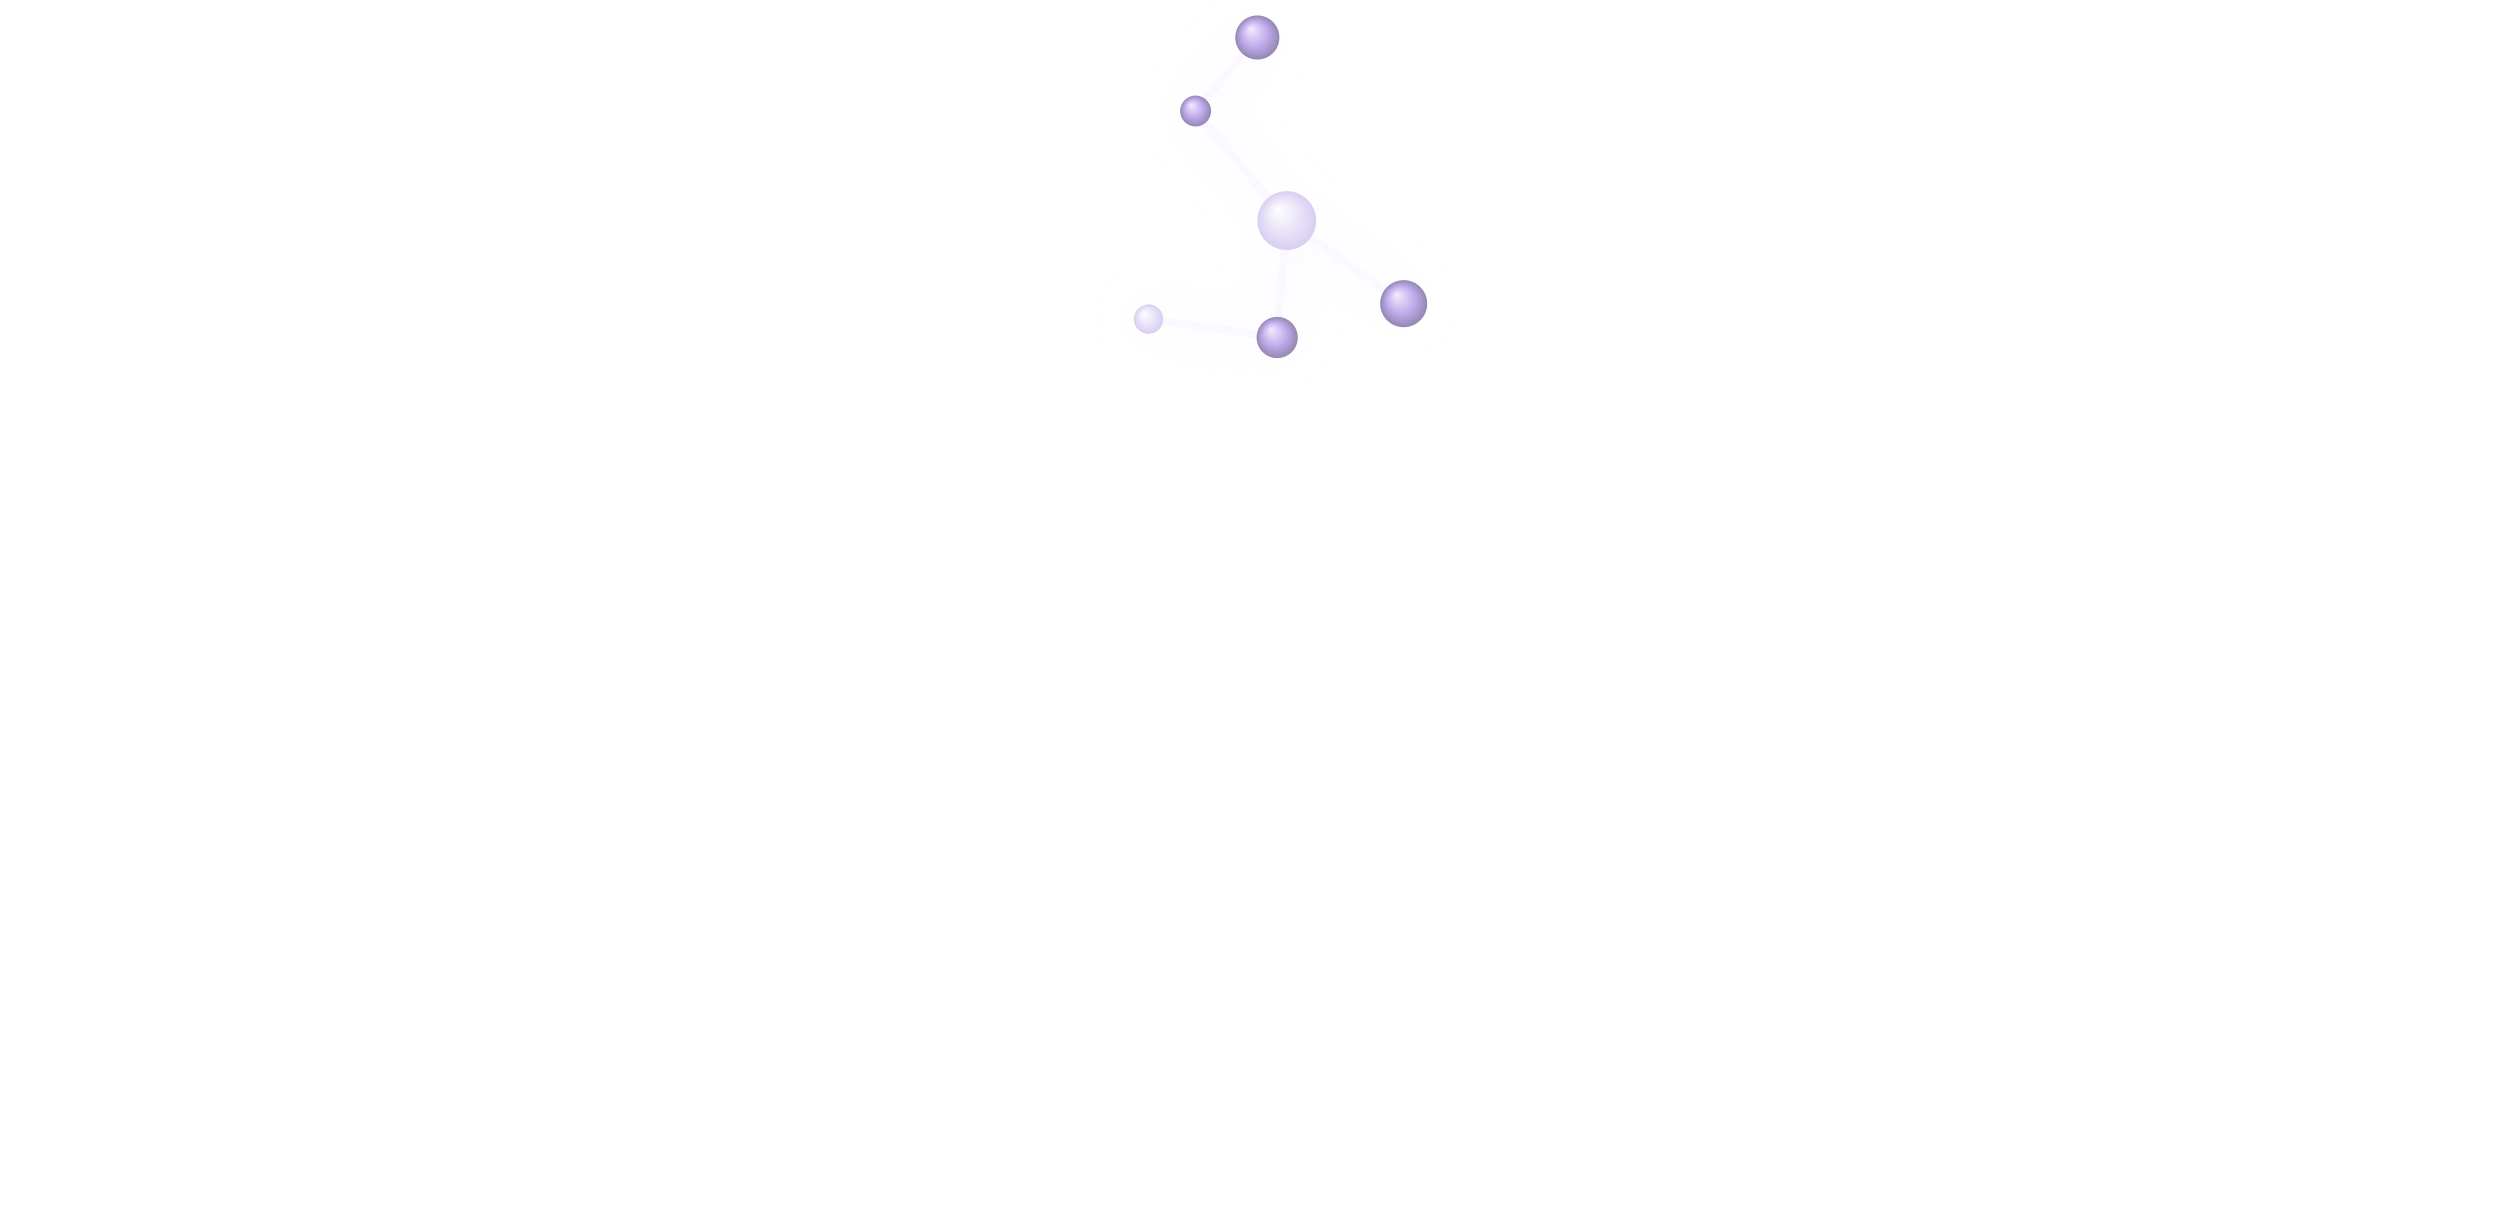
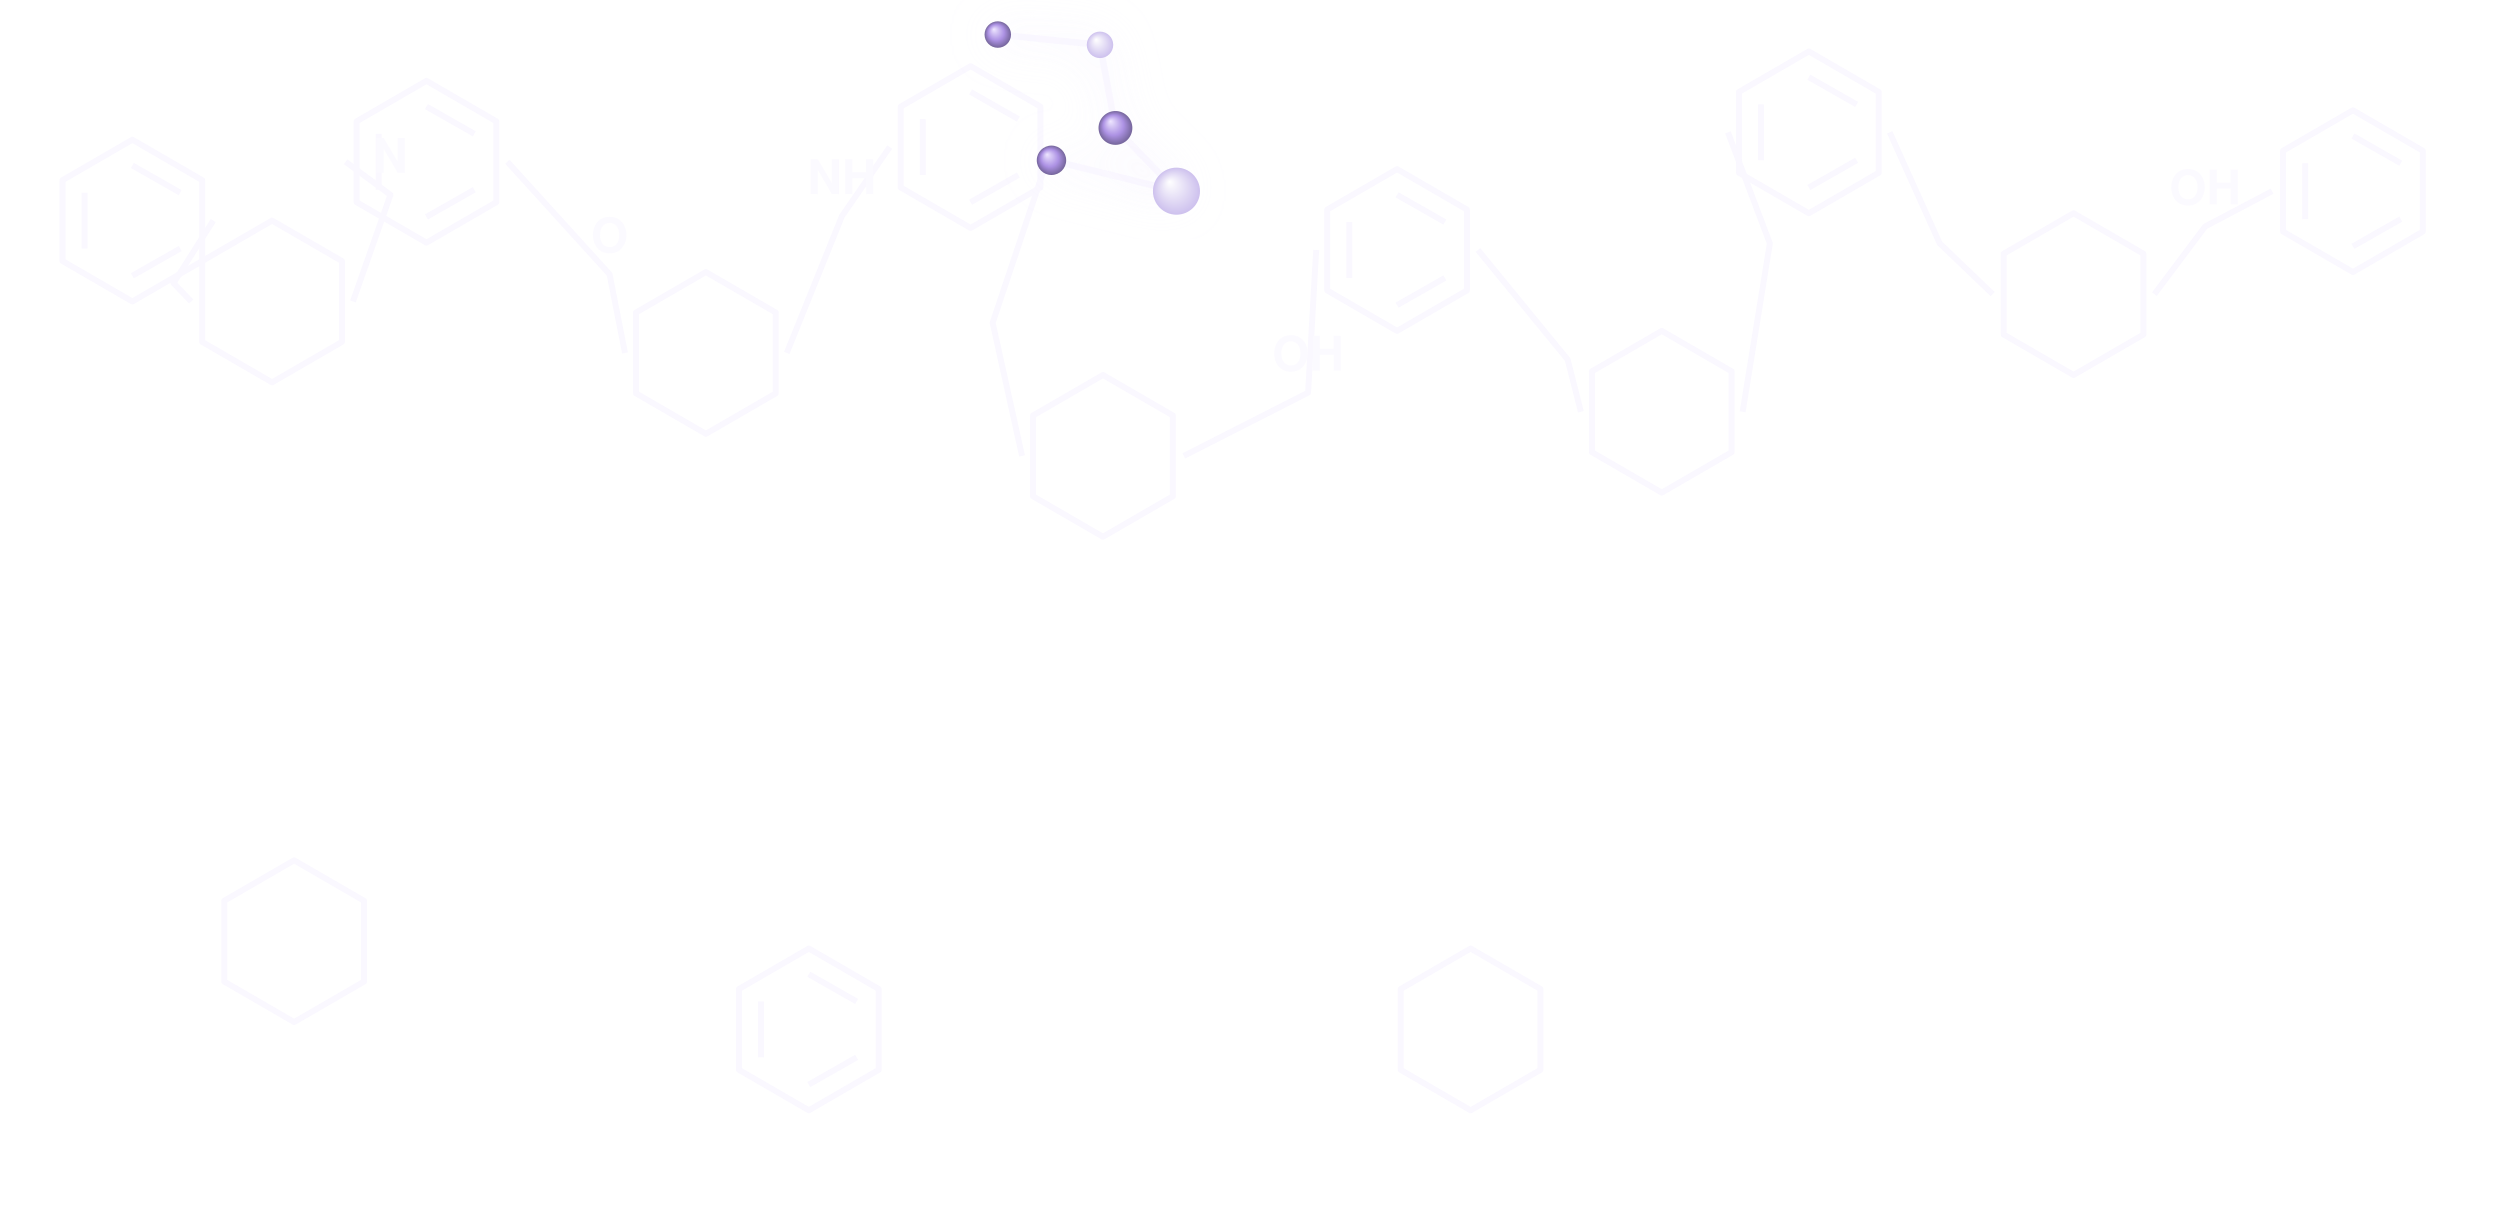
<svg xmlns="http://www.w3.org/2000/svg" viewBox="0 0 340 164" preserveAspectRatio="xMidYMax slice">
  <defs>
    <radialGradient id="w" fx=".35" fy=".3">
      <stop offset="0" stop-color="#FFFFFF" />
      <stop offset="1" stop-color="#B8A6E6" />
    </radialGradient>
    <radialGradient id="b" fx=".35" fy=".3">
      <stop offset="0" stop-color="#E7DCFF" />
      <stop offset=".6" stop-color="#8A64D8" />
      <stop offset="1" stop-color="#3A2470" />
    </radialGradient>
    <filter id="b2" x="-30%" y="-30%" width="160%" height="160%">
      <feGaussianBlur stdDeviation="3" />
    </filter>
  </defs>
-   <g opacity=".55">
-     <g stroke="#E6DDFB" stroke-opacity=".9" stroke-width="2.9" stroke-linecap="round" filter="url(#b2)" opacity="0.3">
-       <path d="M175 30L173.7 45.9" />
-       <path d="M175 30L162.6 15.1" />
-       <path d="M173.7 45.9L156.2 43.4" />
-       <path d="M175 30L190.9 41.3" />
-       <path d="M162.6 15.1L171 5.1" />
+   <g opacity=".3">
+     <g fill="none" stroke="#EDE6FF" stroke-width=".8" stroke-linejoin="round">
+       <polygon points="27.5,35.5 18,41 8.5,35.5 8.5,24.5 18,19 27.5,24.5" />
+       <path d="M24.5 33.8L18 37.5" />
+       <path d="M11.5 33.8L11.5 26.2" />
+       <path d="M18 22.5L24.5 26.2" />
+       <path d="M29 30L23.6 38.5L26 41" />
+       <polygon points="46.5,46.5 37,52 27.5,46.5 27.5,35.5 37,30 46.5,35.5" />
+       <path d="M48 41L53.1 26.5L47 22" />
+       <polygon points="67.5,27.5 58,33 48.5,27.5 48.5,16.5 58,11 67.5,16.5" />
+       <path d="M64.5 25.8L58 29.5" />
+       <path d="M51.5 25.8L51.5 18.2" />
+       <path d="M58 14.5L64.5 18.2" />
+       <path d="M69 22L82.9 37.3L85 48" />
+       <polygon points="105.5,53.5 96,59 86.5,53.5 86.5,42.5 96,37 105.5,42.5" />
+       <path d="M107 48L114.5 29.4L121 20" />
+       <polygon points="141.5,25.5 132,31 122.5,25.5 122.5,14.5 132,9 141.5,14.5" />
+       <path d="M138.5 23.8L132 27.5" />
+       <path d="M125.5 23.8L125.5 16.2" />
+       <path d="M132 12.5L138.5 16.2" />
+       <path d="M143 20L135 43.9L139 62" />
+       <polygon points="159.5,67.5 150,73 140.5,67.5 140.5,56.5 150,51 159.5,56.5" />
+       <path d="M161 62L177.9 53.4L179 34" />
+       <polygon points="199.5,39.5 190,45 180.5,39.5 180.5,28.5 190,23 199.5,28.5" />
+       <path d="M196.5 37.8L190 41.5" />
+       <path d="M183.5 37.8L183.5 30.2" />
+       <path d="M190 26.5L196.5 30.2" />
+       <path d="M201 34L213.2 48.9L215 56" />
+       <polygon points="235.5,61.5 226,67 216.5,61.5 216.5,50.5 226,45 235.5,50.5" />
+       <path d="M237 56L240.7 33.1L235 18" />
+       <polygon points="255.5,23.5 246,29 236.5,23.5 236.5,12.5 246,7 255.5,12.5" />
+       <path d="M252.5 21.8L246 25.5" />
+       <path d="M239.5 21.8L239.5 14.2" />
+       <path d="M246 10.5L252.5 14.2" />
+       <path d="M257 18L263.8 33.1L271 40" />
+       <polygon points="291.5,45.5 282,51 272.5,45.5 272.5,34.5 282,29 291.5,34.5" />
+       <path d="M293 40L299.9 30.8L309 26" />
+       <polygon points="329.5,31.5 320,37 310.5,31.5 310.5,20.5 320,15 329.5,20.5" />
+       <path d="M326.5 29.8L320 33.5" />
+       <path d="M313.5 29.8L313.5 22.2" />
+       <path d="M320 18.5L326.5 22.2" />
+       <polygon points="49.5,133.5 40,139 30.5,133.5 30.5,122.5 40,117 49.5,122.5" />
+       <polygon points="119.5,145.5 110,151 100.5,145.5 100.5,134.5 110,129 119.5,134.5" />
+       <path d="M116.5 143.8L110 147.5" />
+       <path d="M103.5 143.8L103.5 136.2" />
+       <path d="M110 132.5L116.5 136.2" />
+       <polygon points="209.5,145.5 200,151 190.5,145.5 190.5,134.5 200,129 209.5,134.5" />
    </g>
-     <g stroke="#F3EEFF" stroke-opacity=".6" stroke-width="1.1" stroke-linecap="round">
-       <path d="M175 30L173.7 45.9" />
-       <path d="M175 30L162.6 15.1" />
-       <path d="M173.7 45.9L156.2 43.4" />
-       <path d="M175 30L190.9 41.3" />
-       <path d="M162.6 15.1L171 5.1" />
+     <g fill="#F3EEFF" font-size="6.5" font-family="Helvetica, Arial, sans-serif" font-weight="700" text-anchor="middle">
+       <text x="53.1" y="23.5">N</text>
+       <text x="82.9" y="34.3">O</text>
+       <text x="114.5" y="26.4">NH</text>
+       <text x="177.9" y="50.4">OH</text>
+       <text x="299.9" y="27.8">OH</text>
    </g>
-     <circle cx="175" cy="30" r="4" fill="url(#w)" />
-     <circle cx="173.7" cy="45.9" r="2.8" fill="url(#b)" />
-     <circle cx="162.6" cy="15.1" r="2.1" fill="url(#b)" />
-     <circle cx="156.2" cy="43.4" r="2" fill="url(#w)" />
-     <circle cx="190.9" cy="41.3" r="3.2" fill="url(#b)" />
-     <circle cx="171" cy="5.1" r="3" fill="url(#b)" />
+   </g>
+   <g opacity=".7">
+     <g stroke="#E6DDFB" stroke-opacity=".9" stroke-width="2.3" stroke-linecap="round" filter="url(#b2)" opacity="0.3">
+       <path d="M160 26L151.7 17.4" />
+       <path d="M160 26L143 21.8" />
+       <path d="M151.7 17.4L149.6 6.1" />
+       <path d="M149.6 6.1L135.7 4.7" />
+     </g>
+     <g stroke="#F3EEFF" stroke-opacity=".6" stroke-width="0.9" stroke-linecap="round">
+       <path d="M160 26L151.7 17.4" />
+       <path d="M160 26L143 21.8" />
+       <path d="M151.7 17.4L149.6 6.1" />
+       <path d="M149.6 6.1L135.7 4.7" />
+     </g>
+     <circle cx="160" cy="26" r="3.2" fill="url(#w)" />
+     <circle cx="151.7" cy="17.4" r="2.3" fill="url(#b)" />
+     <circle cx="143" cy="21.8" r="2" fill="url(#b)" />
+     <circle cx="149.6" cy="6.1" r="1.8" fill="url(#w)" />
+     <circle cx="135.7" cy="4.7" r="1.8" fill="url(#b)" />
  </g>
</svg>
